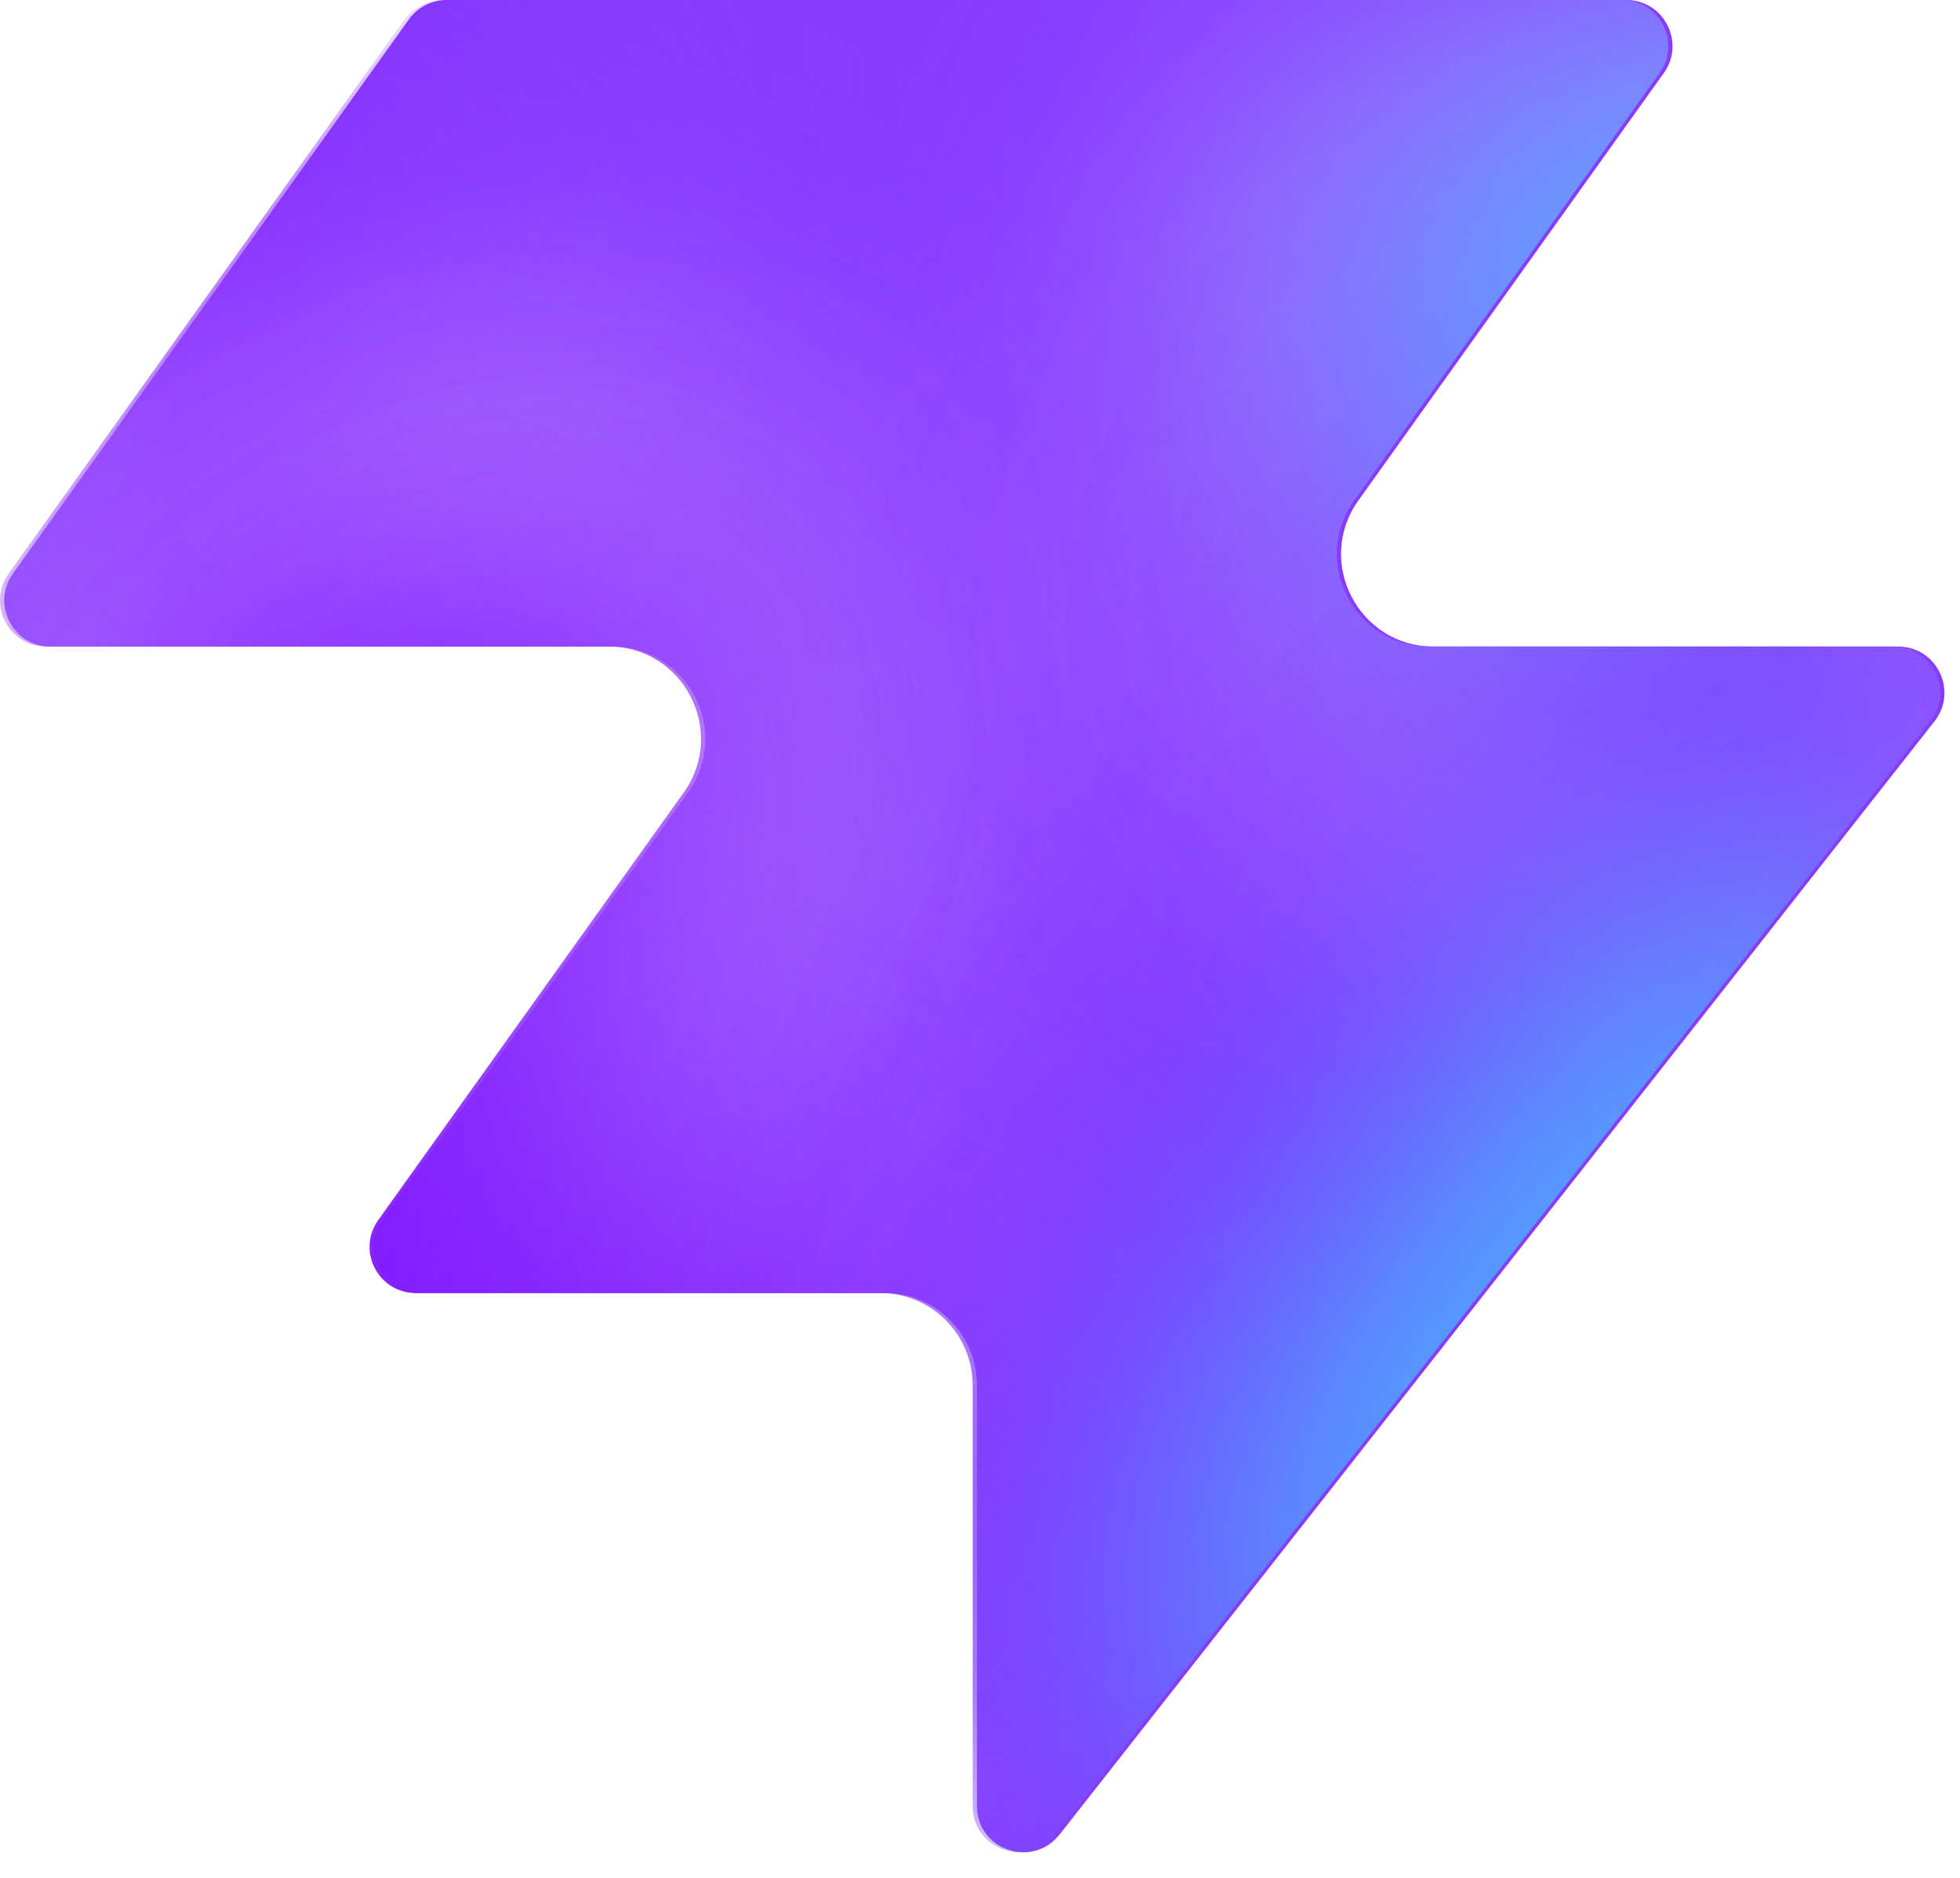
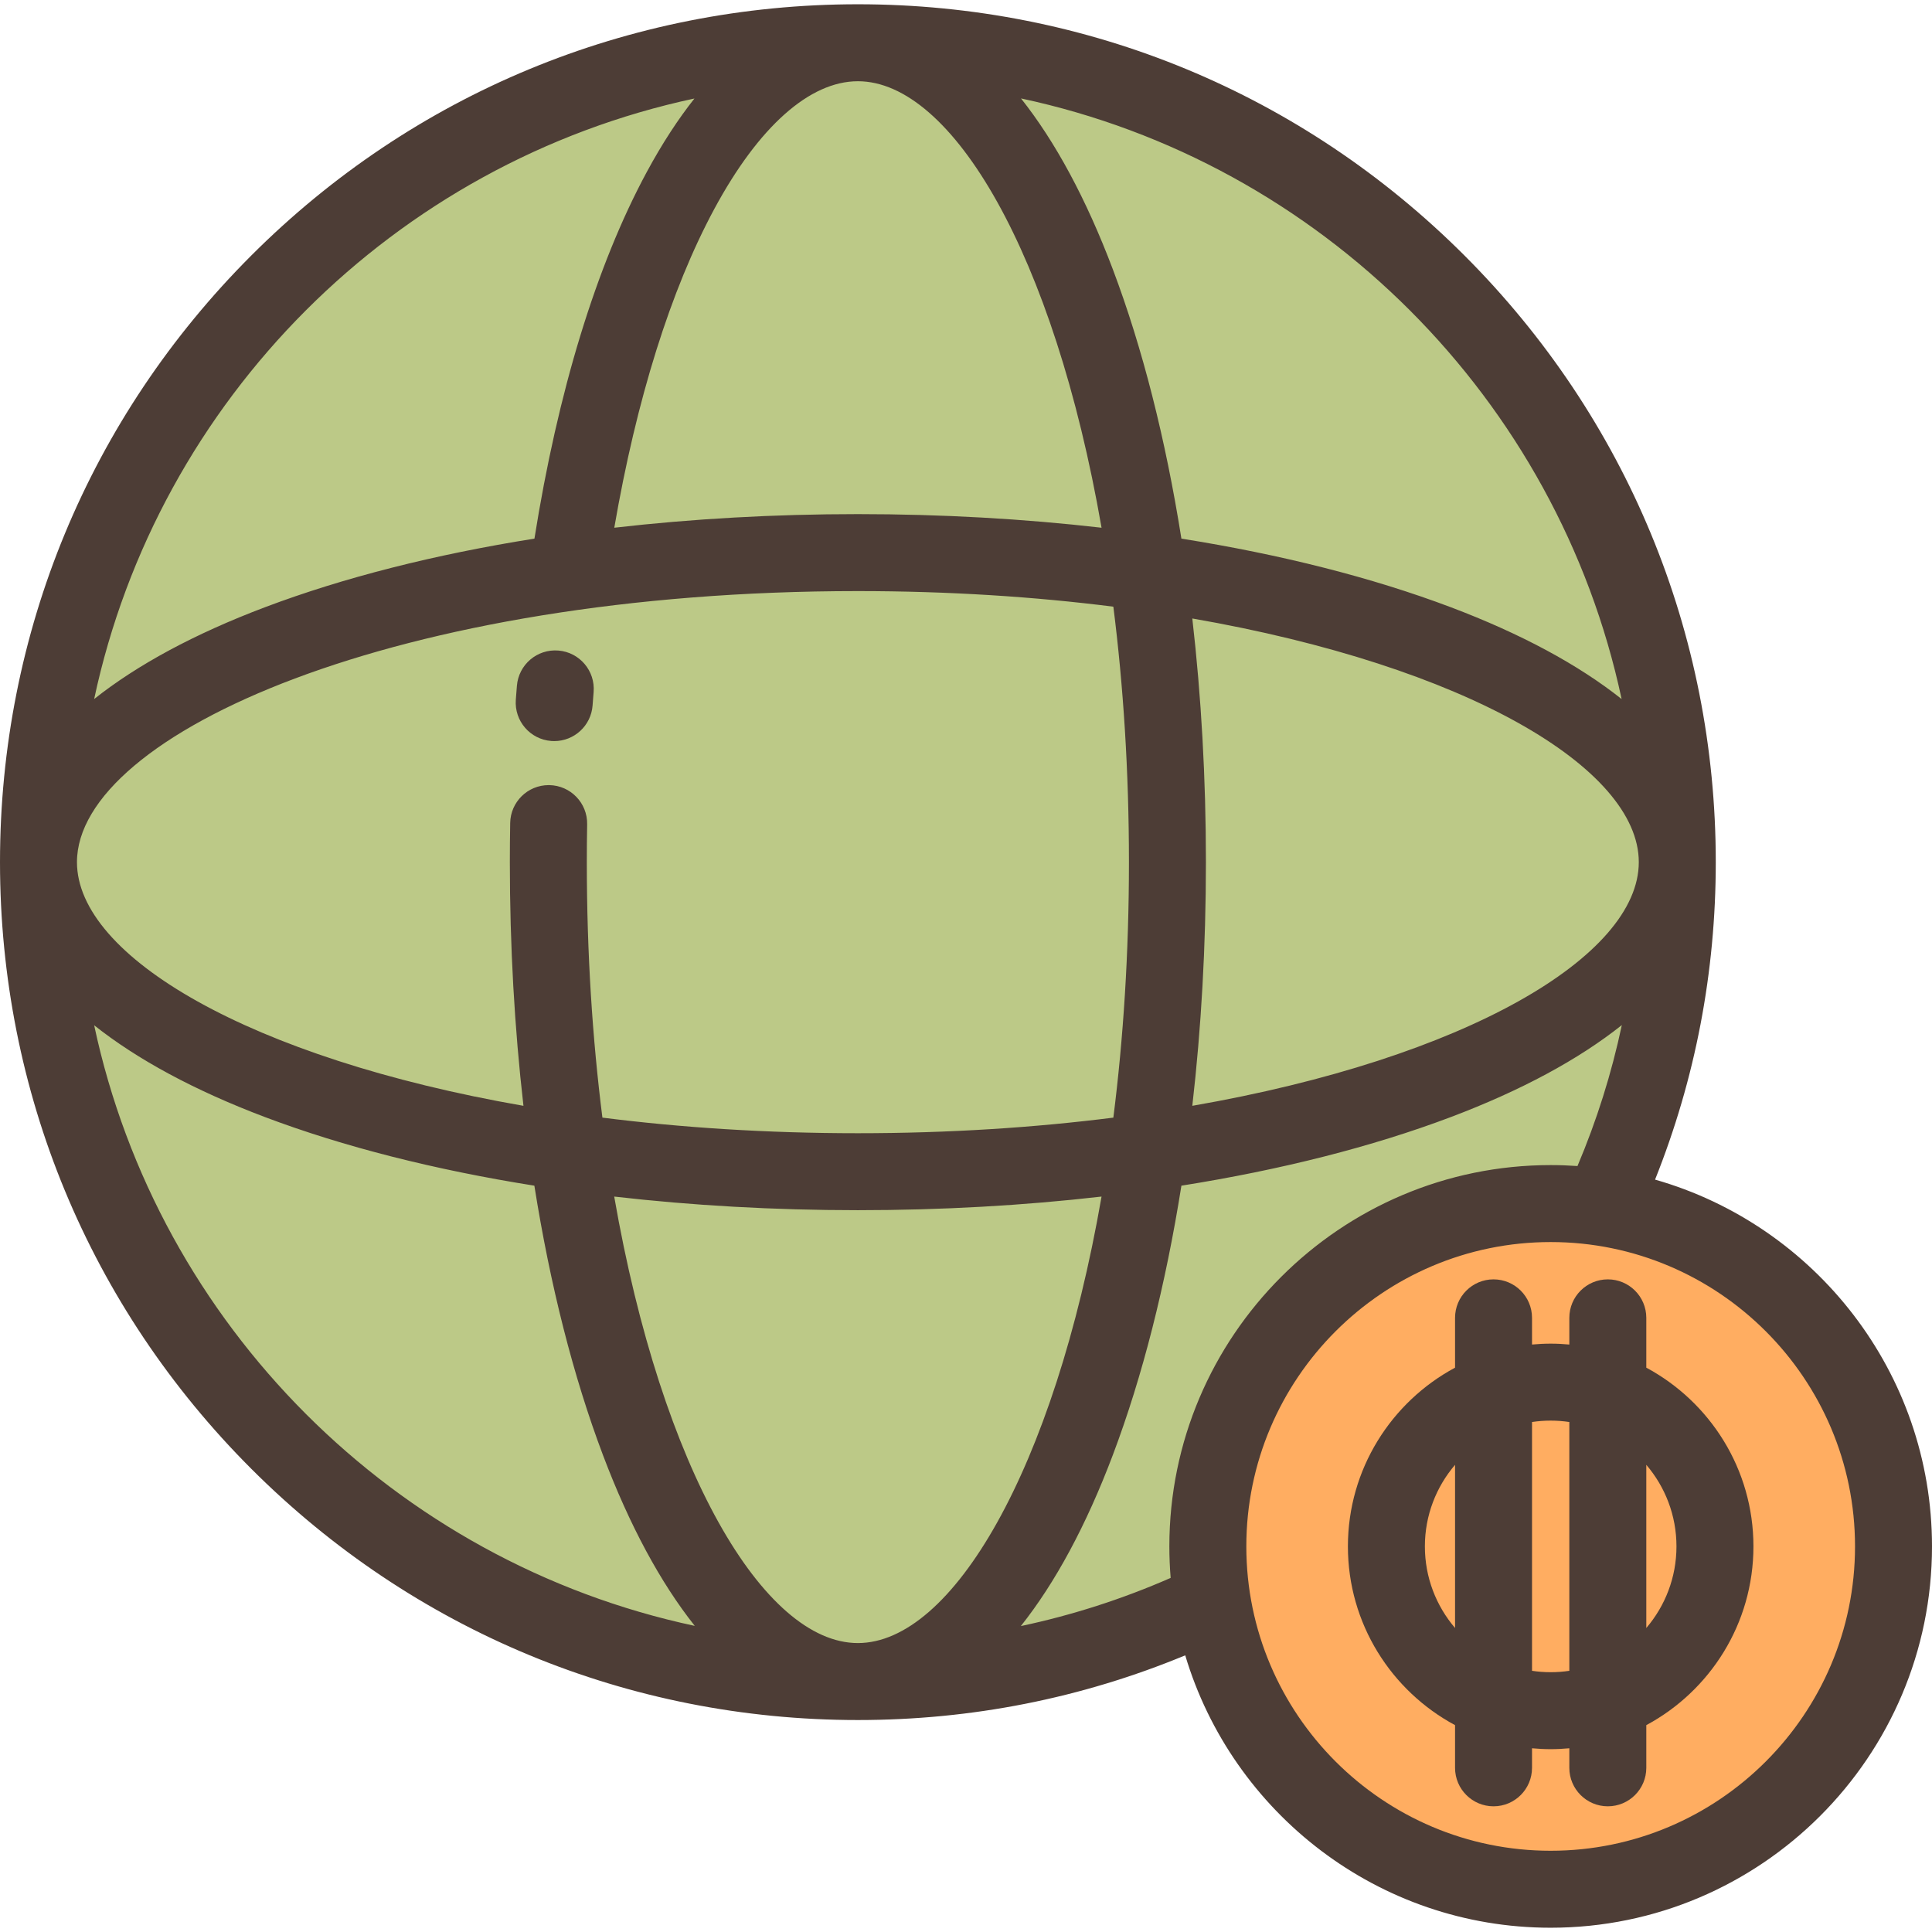
- <svg xmlns="http://www.w3.org/2000/svg" width="48" height="46" fill="none" viewBox="0 0 48 46">
-   <path fill="#863bff" d="M25.946 44.938c-.664.845-2.021.375-2.021-.698V33.937a2.26 2.26 0 0 0-2.262-2.262H10.287c-.92 0-1.456-1.04-.92-1.788l7.48-10.471c1.07-1.497 0-3.578-1.842-3.578H1.237c-.92 0-1.456-1.04-.92-1.788L10.013.474c.214-.297.556-.474.92-.474h28.894c.92 0 1.456 1.04.92 1.788l-7.48 10.471c-1.07 1.498 0 3.579 1.842 3.579h11.377c.943 0 1.473 1.088.89 1.83L25.947 44.94z" style="fill:#863bff;fill:color(display-p3 .525 .23 1);fill-opacity:1" />
-   <mask id="a" width="48" height="46" x="0" y="0" maskUnits="userSpaceOnUse" style="mask-type:alpha">
-     <path fill="#000" d="M25.842 44.938c-.664.844-2.021.375-2.021-.698V33.937a2.26 2.26 0 0 0-2.262-2.262H10.183c-.92 0-1.456-1.04-.92-1.788l7.48-10.471c1.07-1.498 0-3.579-1.842-3.579H1.133c-.92 0-1.456-1.04-.92-1.787L9.91.473c.214-.297.556-.474.92-.474h28.894c.92 0 1.456 1.04.92 1.788l-7.48 10.471c-1.07 1.498 0 3.578 1.842 3.578h11.377c.943 0 1.473 1.088.89 1.832L25.843 44.94z" style="fill:#000;fill-opacity:1" />
-   </mask>
-   <g mask="url(#a)">
-     <g filter="url(#b)">
-       <ellipse cx="5.508" cy="14.704" fill="#ede6ff" rx="5.508" ry="14.704" style="fill:#ede6ff;fill:color(display-p3 .927 .903 1);fill-opacity:1" transform="matrix(.00324 1 1 -.00324 -4.47 31.516)" />
-     </g>
-     <g filter="url(#c)">
-       <ellipse cx="10.399" cy="29.851" fill="#ede6ff" rx="10.399" ry="29.851" style="fill:#ede6ff;fill:color(display-p3 .927 .903 1);fill-opacity:1" transform="matrix(.00324 1 1 -.00324 -39.328 7.883)" />
-     </g>
-     <g filter="url(#d)">
-       <ellipse cx="5.508" cy="30.487" fill="#7e14ff" rx="5.508" ry="30.487" style="fill:#7e14ff;fill:color(display-p3 .492 .077 1);fill-opacity:1" transform="rotate(89.814 -25.913 -14.639)scale(1 -1)" />
-     </g>
-     <g filter="url(#e)">
-       <ellipse cx="5.508" cy="30.599" fill="#7e14ff" rx="5.508" ry="30.599" style="fill:#7e14ff;fill:color(display-p3 .492 .077 1);fill-opacity:1" transform="rotate(89.814 -32.644 -3.334)scale(1 -1)" />
-     </g>
-     <g filter="url(#f)">
-       <ellipse cx="5.508" cy="30.599" fill="#7e14ff" rx="5.508" ry="30.599" style="fill:#7e14ff;fill:color(display-p3 .492 .077 1);fill-opacity:1" transform="matrix(.00324 1 1 -.00324 -34.34 30.47)" />
-     </g>
-     <g filter="url(#g)">
-       <ellipse cx="14.072" cy="22.078" fill="#ede6ff" rx="14.072" ry="22.078" style="fill:#ede6ff;fill:color(display-p3 .927 .903 1);fill-opacity:1" transform="rotate(93.35 24.506 48.493)scale(-1 1)" />
-     </g>
-     <g filter="url(#h)">
-       <ellipse cx="3.47" cy="21.501" fill="#7e14ff" rx="3.47" ry="21.501" style="fill:#7e14ff;fill:color(display-p3 .492 .077 1);fill-opacity:1" transform="rotate(89.009 28.708 47.59)scale(-1 1)" />
-     </g>
-     <g filter="url(#i)">
-       <ellipse cx="3.47" cy="21.501" fill="#7e14ff" rx="3.47" ry="21.501" style="fill:#7e14ff;fill:color(display-p3 .492 .077 1);fill-opacity:1" transform="rotate(89.009 28.708 47.59)scale(-1 1)" />
-     </g>
-     <g filter="url(#j)">
-       <ellipse cx=".387" cy="8.972" fill="#7e14ff" rx="4.407" ry="29.108" style="fill:#7e14ff;fill:color(display-p3 .492 .077 1);fill-opacity:1" transform="rotate(39.51 .387 8.972)" />
-     </g>
-     <g filter="url(#k)">
-       <ellipse cx="47.523" cy="-6.092" fill="#7e14ff" rx="4.407" ry="29.108" style="fill:#7e14ff;fill:color(display-p3 .492 .077 1);fill-opacity:1" transform="rotate(37.892 47.523 -6.092)" />
-     </g>
-     <g filter="url(#l)">
-       <ellipse cx="41.412" cy="6.333" fill="#47bfff" rx="5.971" ry="9.665" style="fill:#47bfff;fill:color(display-p3 .28 .748 1);fill-opacity:1" transform="rotate(37.892 41.412 6.333)" />
-     </g>
-     <g filter="url(#m)">
-       <ellipse cx="-1.879" cy="38.332" fill="#7e14ff" rx="4.407" ry="29.108" style="fill:#7e14ff;fill:color(display-p3 .492 .077 1);fill-opacity:1" transform="rotate(37.892 -1.88 38.332)" />
-     </g>
-     <g filter="url(#n)">
-       <ellipse cx="-1.879" cy="38.332" fill="#7e14ff" rx="4.407" ry="29.108" style="fill:#7e14ff;fill:color(display-p3 .492 .077 1);fill-opacity:1" transform="rotate(37.892 -1.88 38.332)" />
-     </g>
-     <g filter="url(#o)">
-       <ellipse cx="35.651" cy="29.907" fill="#7e14ff" rx="4.407" ry="29.108" style="fill:#7e14ff;fill:color(display-p3 .492 .077 1);fill-opacity:1" transform="rotate(37.892 35.651 29.907)" />
-     </g>
-     <g filter="url(#p)">
-       <ellipse cx="38.418" cy="32.4" fill="#47bfff" rx="5.971" ry="15.297" style="fill:#47bfff;fill:color(display-p3 .28 .748 1);fill-opacity:1" transform="rotate(37.892 38.418 32.4)" />
-     </g>
+ <svg xmlns="http://www.w3.org/2000/svg" version="1.1" id="Layer_1" viewBox="0 0 512 512" xml:space="preserve">
+   <circle style="fill:#BCC987;" cx="227.35" cy="228.483" r="217.151" />
+   <circle style="fill:#FFAD61;" cx="410.946" cy="409.814" r="90.855" />
+   <g>
+     <path style="fill:#4D3D36;" d="M147.982,172.401c-5.636-0.455-10.538,3.722-10.996,9.335c-0.101,1.231-0.196,2.465-0.289,3.702   c-0.419,5.618,3.795,10.511,9.413,10.93c0.258,0.019,0.515,0.029,0.77,0.029c5.288,0,9.76-4.082,10.16-9.44   c0.089-1.19,0.181-2.377,0.276-3.562C157.775,177.782,153.596,172.859,147.982,172.401z" />
+     <path style="fill:#4D3D36;" d="M438.61,312.609c10.671-26.727,16.088-54.974,16.088-84.128c0-60.727-23.649-117.819-66.589-160.76   c-42.941-42.941-100.033-66.59-160.76-66.59S109.529,24.779,66.589,67.72C23.649,110.66,0,167.752,0,228.479   s23.649,117.819,66.589,160.76c42.941,42.941,100.033,66.589,160.76,66.589c30.147,0,59.273-5.772,86.749-17.148   c12.451,41.7,51.152,72.189,96.848,72.189c55.722,0,101.055-45.333,101.055-101.055C512,363.68,480.926,324.668,438.61,312.609z    M227.348,435.429c-24.933,0-51.955-45.768-64.575-118.324c20.688,2.376,42.394,3.607,64.575,3.607s43.886-1.231,64.574-3.607   C279.303,389.662,252.281,435.429,227.348,435.429z M227.348,300.315c-24.144,0-46.831-1.488-67.703-4.132   c-2.644-20.873-4.132-43.56-4.132-67.702c0-3.293,0.03-6.671,0.088-10.04c0.099-5.632-4.389-10.277-10.02-10.375   c-0.061-0.002-0.121-0.002-0.182-0.002c-5.549,0-10.096,4.451-10.193,10.023c-0.061,3.485-0.092,6.982-0.092,10.393   c0,22.181,1.231,43.886,3.607,64.574c-72.557-12.619-118.324-39.641-118.324-64.574c0-33.977,84.991-71.835,206.95-71.835   c24.143,0,46.83,1.488,67.703,4.132c2.644,20.874,4.132,43.56,4.132,67.703s-1.488,46.83-4.132,67.703   C274.178,298.825,251.492,300.315,227.348,300.315z M227.348,21.529c24.933,0,51.955,45.768,64.574,118.324   c-20.688-2.376-42.393-3.607-64.574-3.607c-22.175,0-43.874,1.23-64.557,3.605c5.874-34.025,14.958-63.056,26.512-84.487   C201.065,33.545,214.577,21.529,227.348,21.529z M315.974,163.905c72.556,12.619,118.324,39.641,118.324,64.574   s-45.768,51.955-118.324,64.574c2.376-20.688,3.607-42.393,3.607-64.574S318.351,184.593,315.974,163.905z M429.744,185.253   c-11.422-9.069-26.604-17.281-45.243-24.322c-20.867-7.883-45.091-14.01-71.416-18.188c-4.18-26.325-10.305-50.548-18.188-71.416   c-7.042-18.639-15.253-33.821-24.322-45.243C350.06,43.043,412.786,105.769,429.744,185.253z M184.037,26.103   c-4.252,5.374-8.508,11.826-12.69,19.581c-13.311,24.691-23.535,58.142-29.714,97.056c-26.333,4.18-50.565,10.306-71.437,18.191   c-18.639,7.042-33.821,15.253-45.243,24.322C41.905,105.796,104.593,43.088,184.037,26.103z M24.953,271.706   c11.422,9.069,26.604,17.28,45.243,24.322c20.867,7.883,45.091,14.009,71.415,18.188c4.18,26.325,10.305,50.548,18.188,71.416   c7.042,18.639,15.254,33.821,24.322,45.243C104.638,413.916,41.912,351.19,24.953,271.706z M270.533,430.926   c9.085-11.428,17.311-26.627,24.363-45.294c7.883-20.868,14.009-45.091,18.188-71.416c26.325-4.18,50.549-10.305,71.416-18.188   c18.672-7.054,33.873-15.281,45.302-24.369c-2.707,12.761-6.626,25.238-11.755,37.354c-2.347-0.164-4.714-0.253-7.102-0.253   c-55.722,0-101.055,45.333-101.055,101.056c0,2.81,0.121,5.593,0.347,8.346C297.389,423.791,284.126,428.043,270.533,430.926z    M410.945,490.47c-44.474,0-80.656-36.183-80.656-80.656s36.183-80.657,80.656-80.657s80.656,36.184,80.656,80.657   S455.419,490.47,410.945,490.47z" />
+     <path style="fill:#4D3D36;" d="M436.287,362.446v-13.203c0-5.633-4.567-10.199-10.199-10.199c-5.632,0-10.199,4.566-10.199,10.199   v7.073c-1.629-0.149-3.276-0.237-4.944-0.237c-1.668,0-3.315,0.087-4.944,0.237v-7.073c0-5.633-4.567-10.199-10.199-10.199   s-10.199,4.566-10.199,10.199v13.203c-16.884,9.069-28.393,26.897-28.393,47.368c0,20.47,11.509,38.298,28.393,47.367v11.31   c0,5.633,4.567,10.199,10.199,10.199s10.199-4.566,10.199-10.199v-5.18c1.629,0.149,3.276,0.237,4.944,0.237   c1.668,0,3.315-0.087,4.944-0.237v5.18c0,5.633,4.567,10.199,10.199,10.199c5.632,0,10.199-4.566,10.199-10.199v-11.31   c16.884-9.069,28.393-26.897,28.393-47.367C464.68,389.344,453.171,371.515,436.287,362.446z M377.609,409.814   c0-8.246,3.016-15.797,7.994-21.622v43.245C380.625,425.611,377.609,418.06,377.609,409.814z M410.945,443.15   c-1.68,0-3.33-0.127-4.944-0.368v-65.935c1.613-0.241,3.264-0.369,4.944-0.369s3.33,0.128,4.944,0.369v65.935   C414.275,443.022,412.625,443.15,410.945,443.15z M436.287,431.437v-43.245c4.978,5.826,7.994,13.376,7.994,21.622   C444.281,418.06,441.264,425.611,436.287,431.437z" />
  </g>
-   <defs>
-     <filter id="b" width="60.045" height="41.654" x="-19.77" y="16.149" color-interpolation-filters="sRGB" filterUnits="userSpaceOnUse">
-       <feFlood flood-opacity="0" result="BackgroundImageFix" />
-       <feBlend in="SourceGraphic" in2="BackgroundImageFix" result="shape" />
-       <feGaussianBlur result="effect1_foregroundBlur_2002_17158" stdDeviation="7.659" />
-     </filter>
-     <filter id="c" width="90.34" height="51.437" x="-54.613" y="-7.533" color-interpolation-filters="sRGB" filterUnits="userSpaceOnUse">
-       <feFlood flood-opacity="0" result="BackgroundImageFix" />
-       <feBlend in="SourceGraphic" in2="BackgroundImageFix" result="shape" />
-       <feGaussianBlur result="effect1_foregroundBlur_2002_17158" stdDeviation="7.659" />
-     </filter>
-     <filter id="d" width="79.355" height="29.4" x="-49.64" y="2.03" color-interpolation-filters="sRGB" filterUnits="userSpaceOnUse">
-       <feFlood flood-opacity="0" result="BackgroundImageFix" />
-       <feBlend in="SourceGraphic" in2="BackgroundImageFix" result="shape" />
-       <feGaussianBlur result="effect1_foregroundBlur_2002_17158" stdDeviation="4.596" />
-     </filter>
-     <filter id="e" width="79.579" height="29.4" x="-45.045" y="20.029" color-interpolation-filters="sRGB" filterUnits="userSpaceOnUse">
-       <feFlood flood-opacity="0" result="BackgroundImageFix" />
-       <feBlend in="SourceGraphic" in2="BackgroundImageFix" result="shape" />
-       <feGaussianBlur result="effect1_foregroundBlur_2002_17158" stdDeviation="4.596" />
-     </filter>
-     <filter id="f" width="79.579" height="29.4" x="-43.513" y="21.178" color-interpolation-filters="sRGB" filterUnits="userSpaceOnUse">
-       <feFlood flood-opacity="0" result="BackgroundImageFix" />
-       <feBlend in="SourceGraphic" in2="BackgroundImageFix" result="shape" />
-       <feGaussianBlur result="effect1_foregroundBlur_2002_17158" stdDeviation="4.596" />
-     </filter>
-     <filter id="g" width="74.749" height="58.852" x="15.756" y="-17.901" color-interpolation-filters="sRGB" filterUnits="userSpaceOnUse">
-       <feFlood flood-opacity="0" result="BackgroundImageFix" />
-       <feBlend in="SourceGraphic" in2="BackgroundImageFix" result="shape" />
-       <feGaussianBlur result="effect1_foregroundBlur_2002_17158" stdDeviation="7.659" />
-     </filter>
-     <filter id="h" width="61.377" height="25.362" x="23.548" y="2.284" color-interpolation-filters="sRGB" filterUnits="userSpaceOnUse">
-       <feFlood flood-opacity="0" result="BackgroundImageFix" />
-       <feBlend in="SourceGraphic" in2="BackgroundImageFix" result="shape" />
-       <feGaussianBlur result="effect1_foregroundBlur_2002_17158" stdDeviation="4.596" />
-     </filter>
-     <filter id="i" width="61.377" height="25.362" x="23.548" y="2.284" color-interpolation-filters="sRGB" filterUnits="userSpaceOnUse">
-       <feFlood flood-opacity="0" result="BackgroundImageFix" />
-       <feBlend in="SourceGraphic" in2="BackgroundImageFix" result="shape" />
-       <feGaussianBlur result="effect1_foregroundBlur_2002_17158" stdDeviation="4.596" />
-     </filter>
-     <filter id="j" width="56.045" height="63.649" x="-27.636" y="-22.853" color-interpolation-filters="sRGB" filterUnits="userSpaceOnUse">
-       <feFlood flood-opacity="0" result="BackgroundImageFix" />
-       <feBlend in="SourceGraphic" in2="BackgroundImageFix" result="shape" />
-       <feGaussianBlur result="effect1_foregroundBlur_2002_17158" stdDeviation="4.596" />
-     </filter>
-     <filter id="k" width="54.814" height="64.646" x="20.116" y="-38.415" color-interpolation-filters="sRGB" filterUnits="userSpaceOnUse">
-       <feFlood flood-opacity="0" result="BackgroundImageFix" />
-       <feBlend in="SourceGraphic" in2="BackgroundImageFix" result="shape" />
-       <feGaussianBlur result="effect1_foregroundBlur_2002_17158" stdDeviation="4.596" />
-     </filter>
-     <filter id="l" width="33.541" height="35.313" x="24.641" y="-11.323" color-interpolation-filters="sRGB" filterUnits="userSpaceOnUse">
-       <feFlood flood-opacity="0" result="BackgroundImageFix" />
-       <feBlend in="SourceGraphic" in2="BackgroundImageFix" result="shape" />
-       <feGaussianBlur result="effect1_foregroundBlur_2002_17158" stdDeviation="4.596" />
-     </filter>
-     <filter id="m" width="54.814" height="64.646" x="-29.286" y="6.009" color-interpolation-filters="sRGB" filterUnits="userSpaceOnUse">
-       <feFlood flood-opacity="0" result="BackgroundImageFix" />
-       <feBlend in="SourceGraphic" in2="BackgroundImageFix" result="shape" />
-       <feGaussianBlur result="effect1_foregroundBlur_2002_17158" stdDeviation="4.596" />
-     </filter>
-     <filter id="n" width="54.814" height="64.646" x="-29.286" y="6.009" color-interpolation-filters="sRGB" filterUnits="userSpaceOnUse">
-       <feFlood flood-opacity="0" result="BackgroundImageFix" />
-       <feBlend in="SourceGraphic" in2="BackgroundImageFix" result="shape" />
-       <feGaussianBlur result="effect1_foregroundBlur_2002_17158" stdDeviation="4.596" />
-     </filter>
-     <filter id="o" width="54.814" height="64.646" x="8.244" y="-2.416" color-interpolation-filters="sRGB" filterUnits="userSpaceOnUse">
-       <feFlood flood-opacity="0" result="BackgroundImageFix" />
-       <feBlend in="SourceGraphic" in2="BackgroundImageFix" result="shape" />
-       <feGaussianBlur result="effect1_foregroundBlur_2002_17158" stdDeviation="4.596" />
-     </filter>
-     <filter id="p" width="39.409" height="43.623" x="18.713" y="10.588" color-interpolation-filters="sRGB" filterUnits="userSpaceOnUse">
-       <feFlood flood-opacity="0" result="BackgroundImageFix" />
-       <feBlend in="SourceGraphic" in2="BackgroundImageFix" result="shape" />
-       <feGaussianBlur result="effect1_foregroundBlur_2002_17158" stdDeviation="4.596" />
-     </filter>
-   </defs>
</svg>
